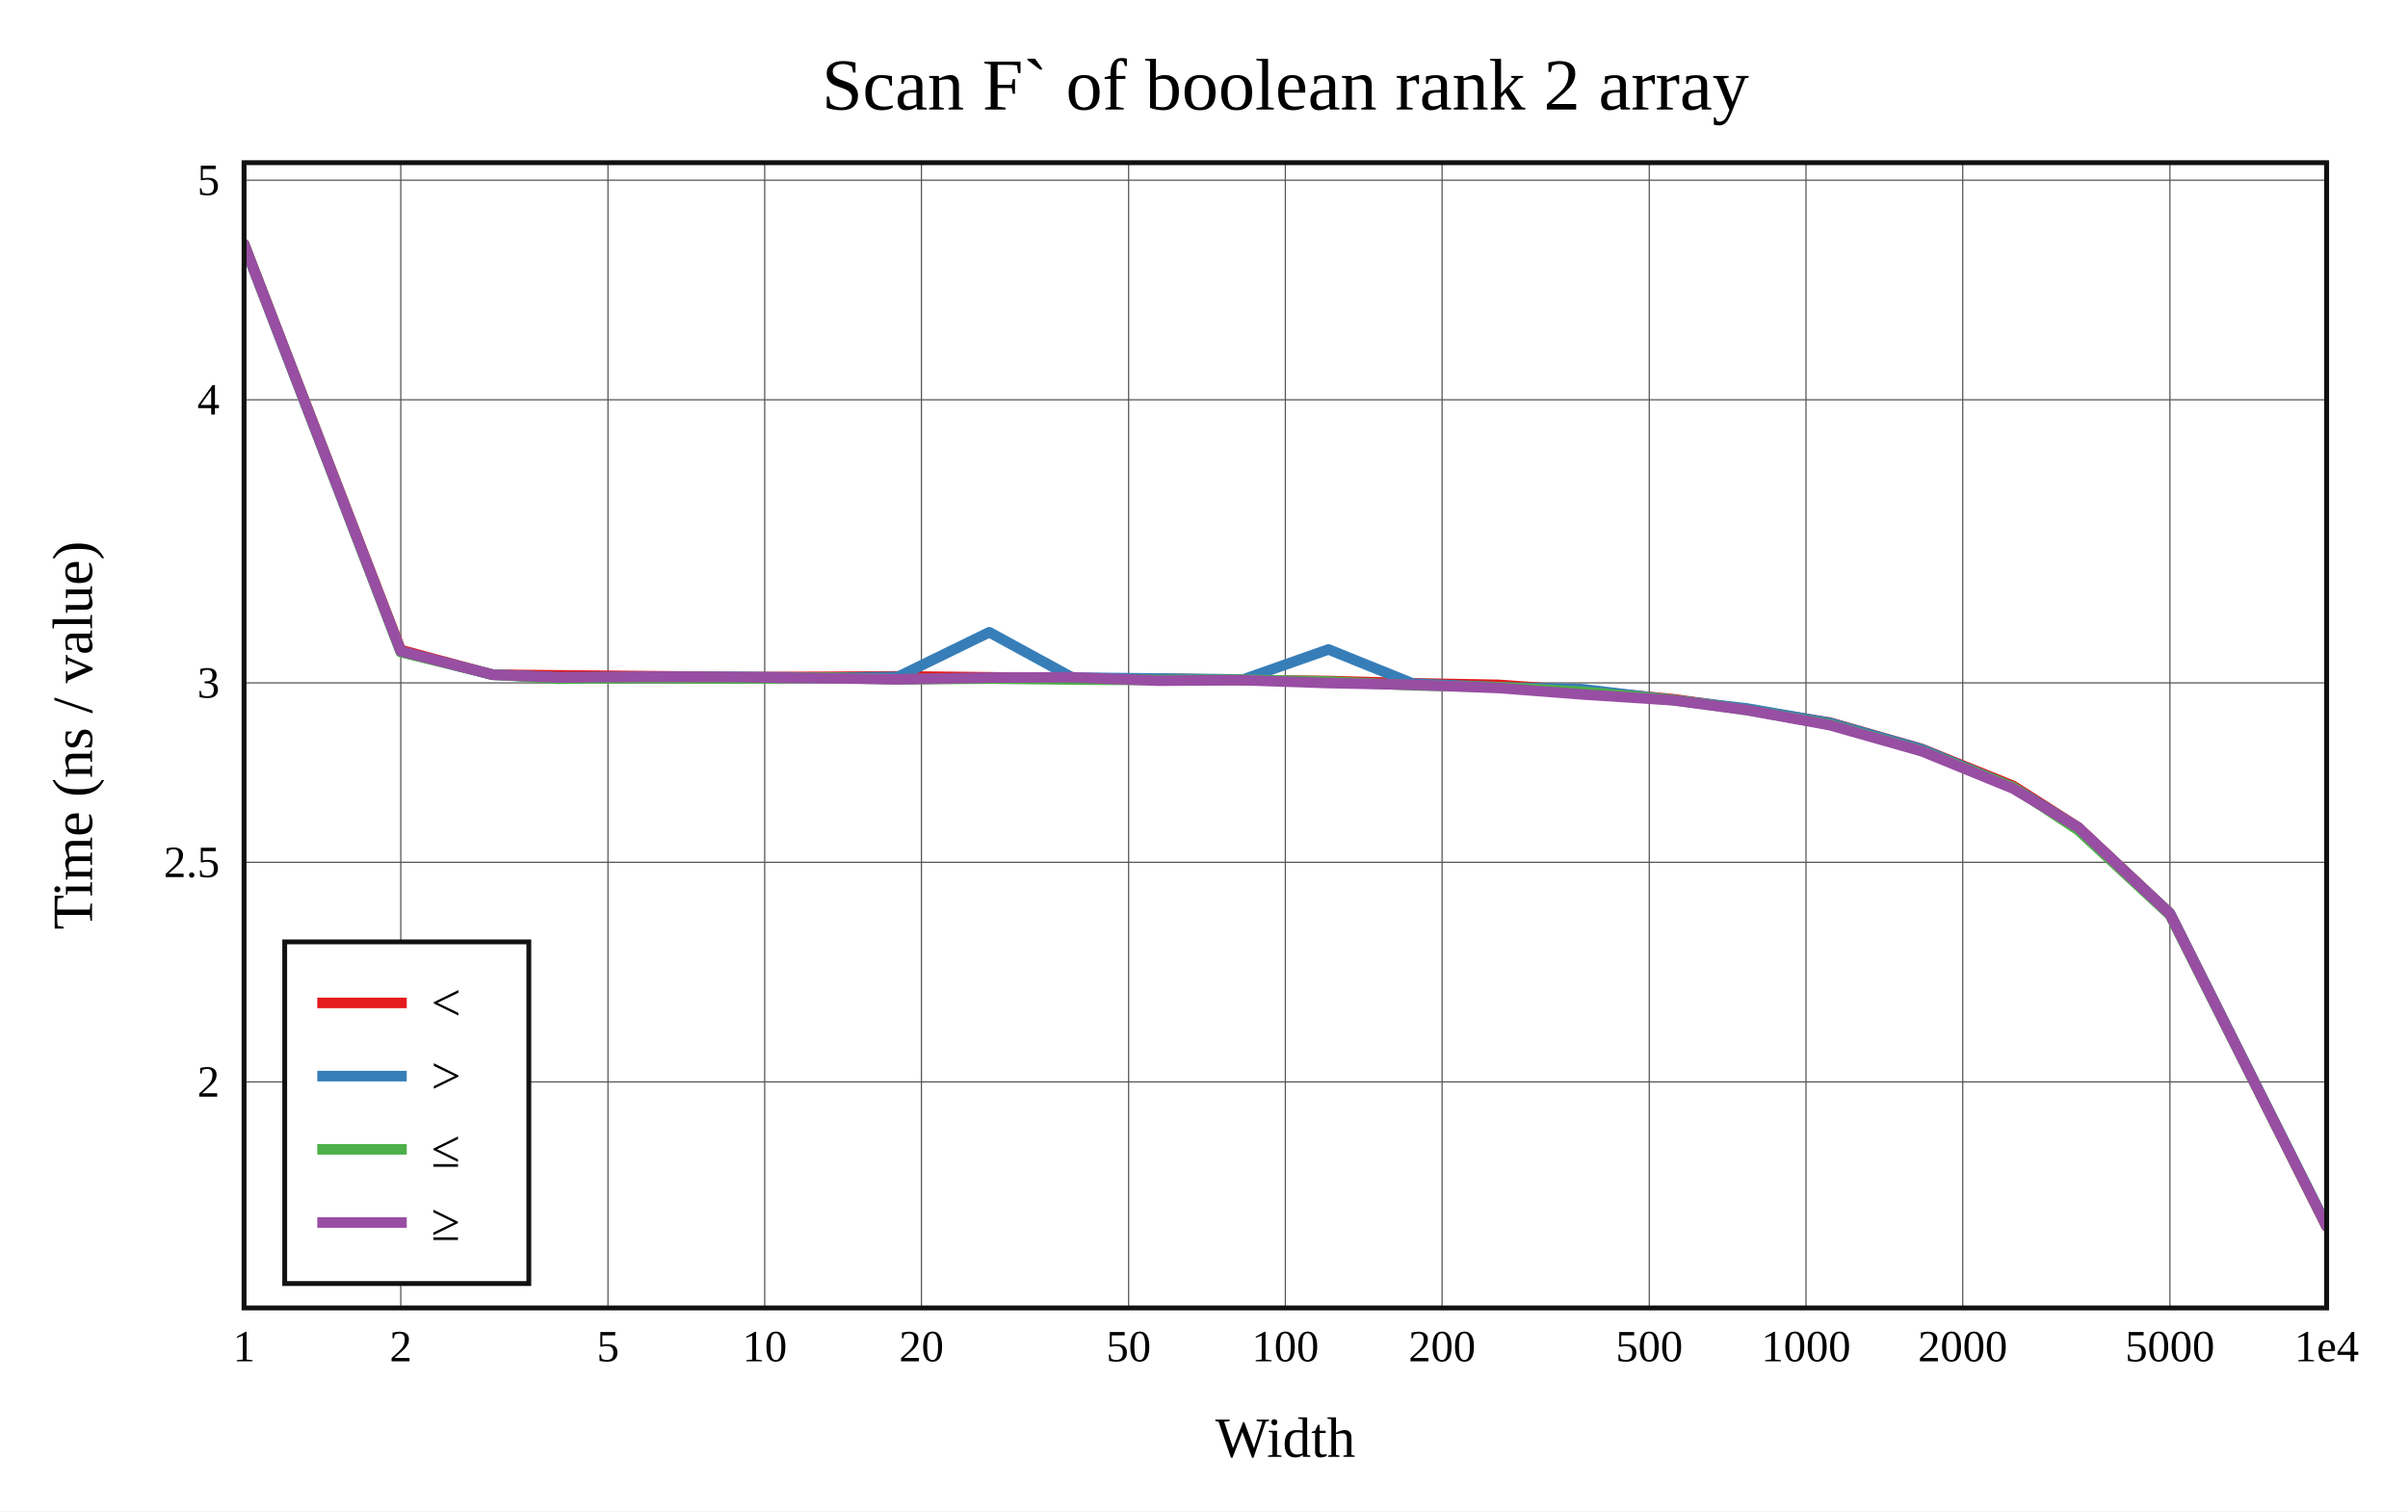
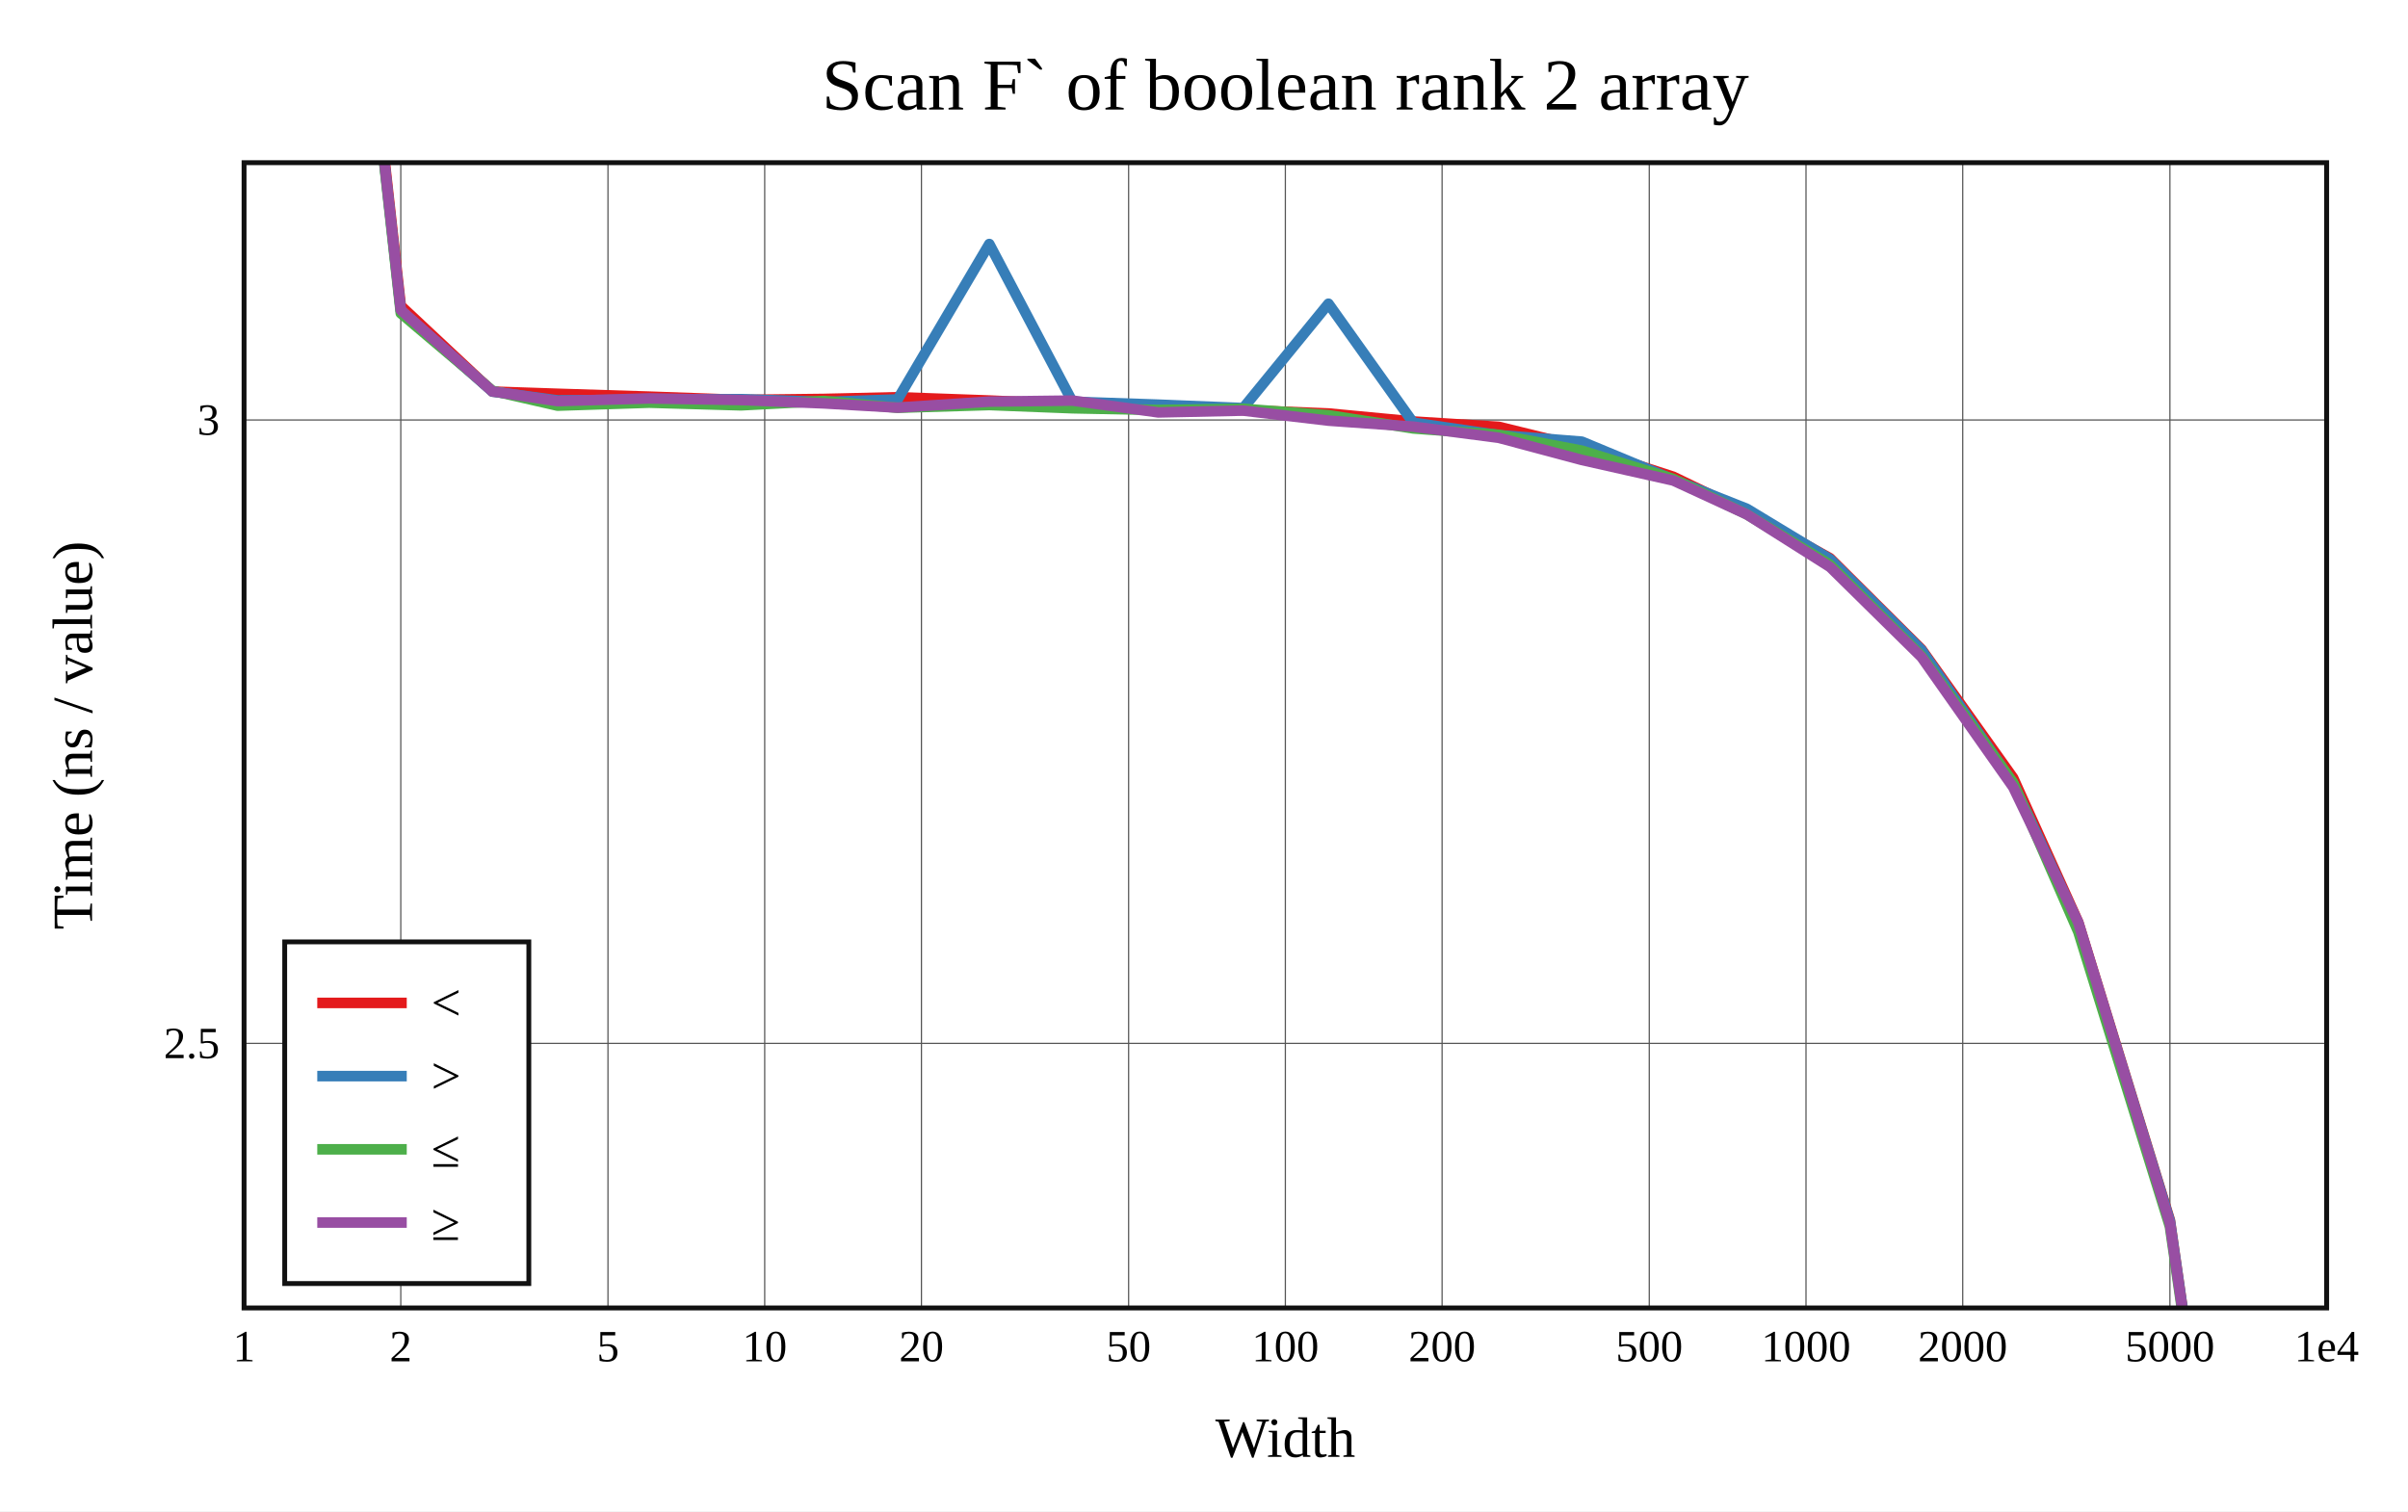
<svg xmlns="http://www.w3.org/2000/svg" viewBox="-60 -40 592 371.6" height="557.4" width="888">
  <g stroke-width="2.6" font-size="14px" text-anchor="middle">
    <defs>
      <clipPath id="clip">
        <rect x="0" y="0" width="512" height="281.6" />
      </clipPath>
    </defs>
    <rect fill="white" x="-60" y="-40" width="592" height="371.6" />
    <text dy="0.33em" font-size="18px" x="256" y="-19">Scan F` of boolean rank 2 array</text>
    <text dy="0.33em" x="256" y="313.6">Width</text>
    <text dy="0.33em" transform="rotate(-90)" x="-140.8" y="-42">Time (ns / value)</text>
    <g stroke-width="0.3" stroke="#555">
      <path d="M38.532 0v281.6" />
      <path d="M89.468 0v281.6" />
      <path d="M128 0v281.6" />
      <path d="M166.532 0v281.6" />
      <path d="M217.468 0v281.6" />
      <path d="M256 0v281.6" />
      <path d="M294.532 0v281.6" />
      <path d="M345.468 0v281.6" />
      <path d="M384 0v281.6" />
      <path d="M422.532 0v281.6" />
      <path d="M473.468 0v281.6" />
-       <path d="M0 226.02h512" />
-       <path d="M0 172.027h512" />
-       <path d="M0 127.911h512" />
-       <path d="M0 58.302h512" />
-       <path d="M0 4.309h512" />
+       <path d="M0 216.549h512" />
+       <path d="M0 63.267h512" />
    </g>
    <g font-size="11px">
      <text dy="0.33em" x="0" y="291.1">1</text>
      <text dy="0.33em" x="38.532" y="291.1">2</text>
      <text dy="0.33em" x="89.468" y="291.1">5</text>
      <text dy="0.33em" x="128" y="291.1">10</text>
      <text dy="0.33em" x="166.532" y="291.1">20</text>
      <text dy="0.33em" x="217.468" y="291.1">50</text>
      <text dy="0.33em" x="256" y="291.1">100</text>
      <text dy="0.33em" x="294.532" y="291.1">200</text>
      <text dy="0.33em" x="345.468" y="291.1">500</text>
      <text dy="0.33em" x="384" y="291.1">1000</text>
      <text dy="0.33em" x="422.532" y="291.1">2000</text>
      <text dy="0.33em" x="473.468" y="291.1">5000</text>
      <text dy="0.33em" x="512" y="291.1">1e4</text>
      <g text-anchor="end">
-         <text dy="0.33em" x="-6" y="226.02">2</text>
-         <text dy="0.33em" x="-6" y="172.027">2.5</text>
-         <text dy="0.33em" x="-6" y="127.911">3</text>
-         <text dy="0.33em" x="-6" y="58.302">4</text>
-         <text dy="0.33em" x="-6" y="4.309">5</text>
+         <text dy="0.33em" x="-6" y="216.549">2.5</text>
+         <text dy="0.33em" x="-6" y="63.267">3</text>
      </g>
    </g>
    <rect stroke-width="1.2" stroke="#111" fill="white" transform="translate(10,191.6)" x="0" y="0" width="60" height="84" />
    <g clip-path="url(#clip)" fill="none" stroke-linecap="round" stroke-linejoin="round">
-       <path stroke="#e41a1c" d="M0 20L38.532 119.832L61.072 125.903L77.064 126.058L99.603 126.26L122.143 126.49L142.585 126.423L160.675 126.302L183.215 126.535L203.656 126.789L224.752 126.87L245.642 127.211L266.597 127.451L287.426 128.018L308.471 128.397L328.88 129.837L351.37 131.928L369.471 134.441L389.901 137.695L412.408 144.144L434.936 153.244L450.94 163.455L473.468 184.543L512 261.6" />
-       <path stroke="#377eb8" d="M0 20.13L38.532 120.181L61.072 125.905L77.064 126.524L99.603 126.477L122.143 126.437L142.585 126.638L160.675 126.457L183.215 115.459L203.656 126.62L224.752 126.827L245.642 127.068L266.597 119.683L287.426 128.1L308.471 128.983L328.88 129.445L351.37 132.134L369.471 134.199L389.901 137.758L412.408 144.197L434.936 153.625L450.94 163.541L473.468 184.614L512 261.398" />
-       <path stroke="#4daf4a" d="M0 20.031L38.532 120.358L61.072 125.844L77.064 126.896L99.603 126.686L122.143 126.873L142.585 126.568L160.675 127.047L183.215 126.852L203.656 127.081L224.752 127.203L245.642 127.12L266.597 127.574L287.426 128.509L308.471 128.959L328.88 130.082L351.37 132.086L369.471 134.591L389.901 138.158L412.408 144.611L434.936 153.582L450.94 164.13L473.468 184.993L512 261.53" />
-       <path stroke="#984ea3" d="M0 20.026L38.532 120.122L61.072 125.887L77.064 126.577L99.603 126.385L122.143 126.499L142.585 126.737L160.675 127.037L183.215 126.611L203.656 126.539L224.752 127.374L245.642 127.246L266.597 127.958L287.426 128.381L308.471 129.172L328.88 130.74L351.37 132.196L369.471 134.596L389.901 138.313L412.408 144.693L434.936 153.896L450.94 163.478L473.468 184.778L512 261.538" />
+       <path stroke="#e41a1c" d="M0 -311.675L38.532 35.195L61.072 56.29L77.064 56.827L99.603 57.528L122.143 58.33L142.585 58.096L160.675 57.676L183.215 58.485L203.656 59.368L224.752 59.649L245.642 60.836L266.597 61.669L287.426 63.637L308.471 64.953L328.88 69.96L351.37 77.222L369.471 85.955L389.901 97.261L412.408 119.669L434.936 151.288L450.94 186.766L473.468 260.036L512 527.775" />
+       <path stroke="#377eb8" d="M0 -311.224L38.532 36.408L61.072 56.295L77.064 58.449L99.603 58.283L122.143 58.143L142.585 58.844L160.675 58.213L183.215 20L203.656 58.779L224.752 59.499L245.642 60.339L266.597 34.679L287.426 63.924L308.471 66.993L328.88 68.596L351.37 77.938L369.471 85.114L389.901 97.482L412.408 119.854L434.936 152.611L450.94 187.063L473.468 260.282L512 527.073" />
+       <path stroke="#4daf4a" d="M0 -311.569L38.532 37.022L61.072 56.085L77.064 59.74L99.603 59.009L122.143 59.661L142.585 58.6L160.675 60.263L183.215 59.588L203.656 60.382L224.752 60.808L245.642 60.517L266.597 62.094L287.426 65.344L308.471 66.908L328.88 70.811L351.37 77.773L369.471 86.477L389.901 98.868L412.408 121.292L434.936 152.461L450.94 189.11L473.468 261.6L512 527.531" />
+       <path stroke="#984ea3" d="M0 -311.586L38.532 36.202L61.072 56.233L77.064 58.63L99.603 57.963L122.143 58.359L142.585 59.186L160.675 60.231L183.215 58.748L203.656 58.498L224.752 61.402L245.642 60.957L266.597 63.429L287.426 64.901L308.471 67.647L328.88 73.096L351.37 78.153L369.471 86.494L389.901 99.409L412.408 121.576L434.936 153.553L450.94 186.847L473.468 260.852L512 527.559" />
    </g>
    <rect stroke-width="1.2" stroke="#111" fill="none" x="0" y="0" width="512" height="281.6" />
    <g transform="translate(10,191.6)" text-anchor="start" font-size="13px">
      <rect fill="white" opacity="0.6" x="0.65" y="0.65" width="58.7" height="82.7" />
      <path stroke="#e41a1c" d="M8 15h22" />
      <path stroke="#377eb8" d="M8 33h22" />
      <path stroke="#4daf4a" d="M8 51h22" />
      <path stroke="#984ea3" d="M8 69h22" />
      <text dy="0.33em" x="36" y="15">&lt;</text>
      <text dy="0.33em" x="36" y="33">&gt;</text>
      <text dy="0.33em" x="36" y="51">≤</text>
      <text dy="0.33em" x="36" y="69">≥</text>
    </g>
  </g>
</svg>
